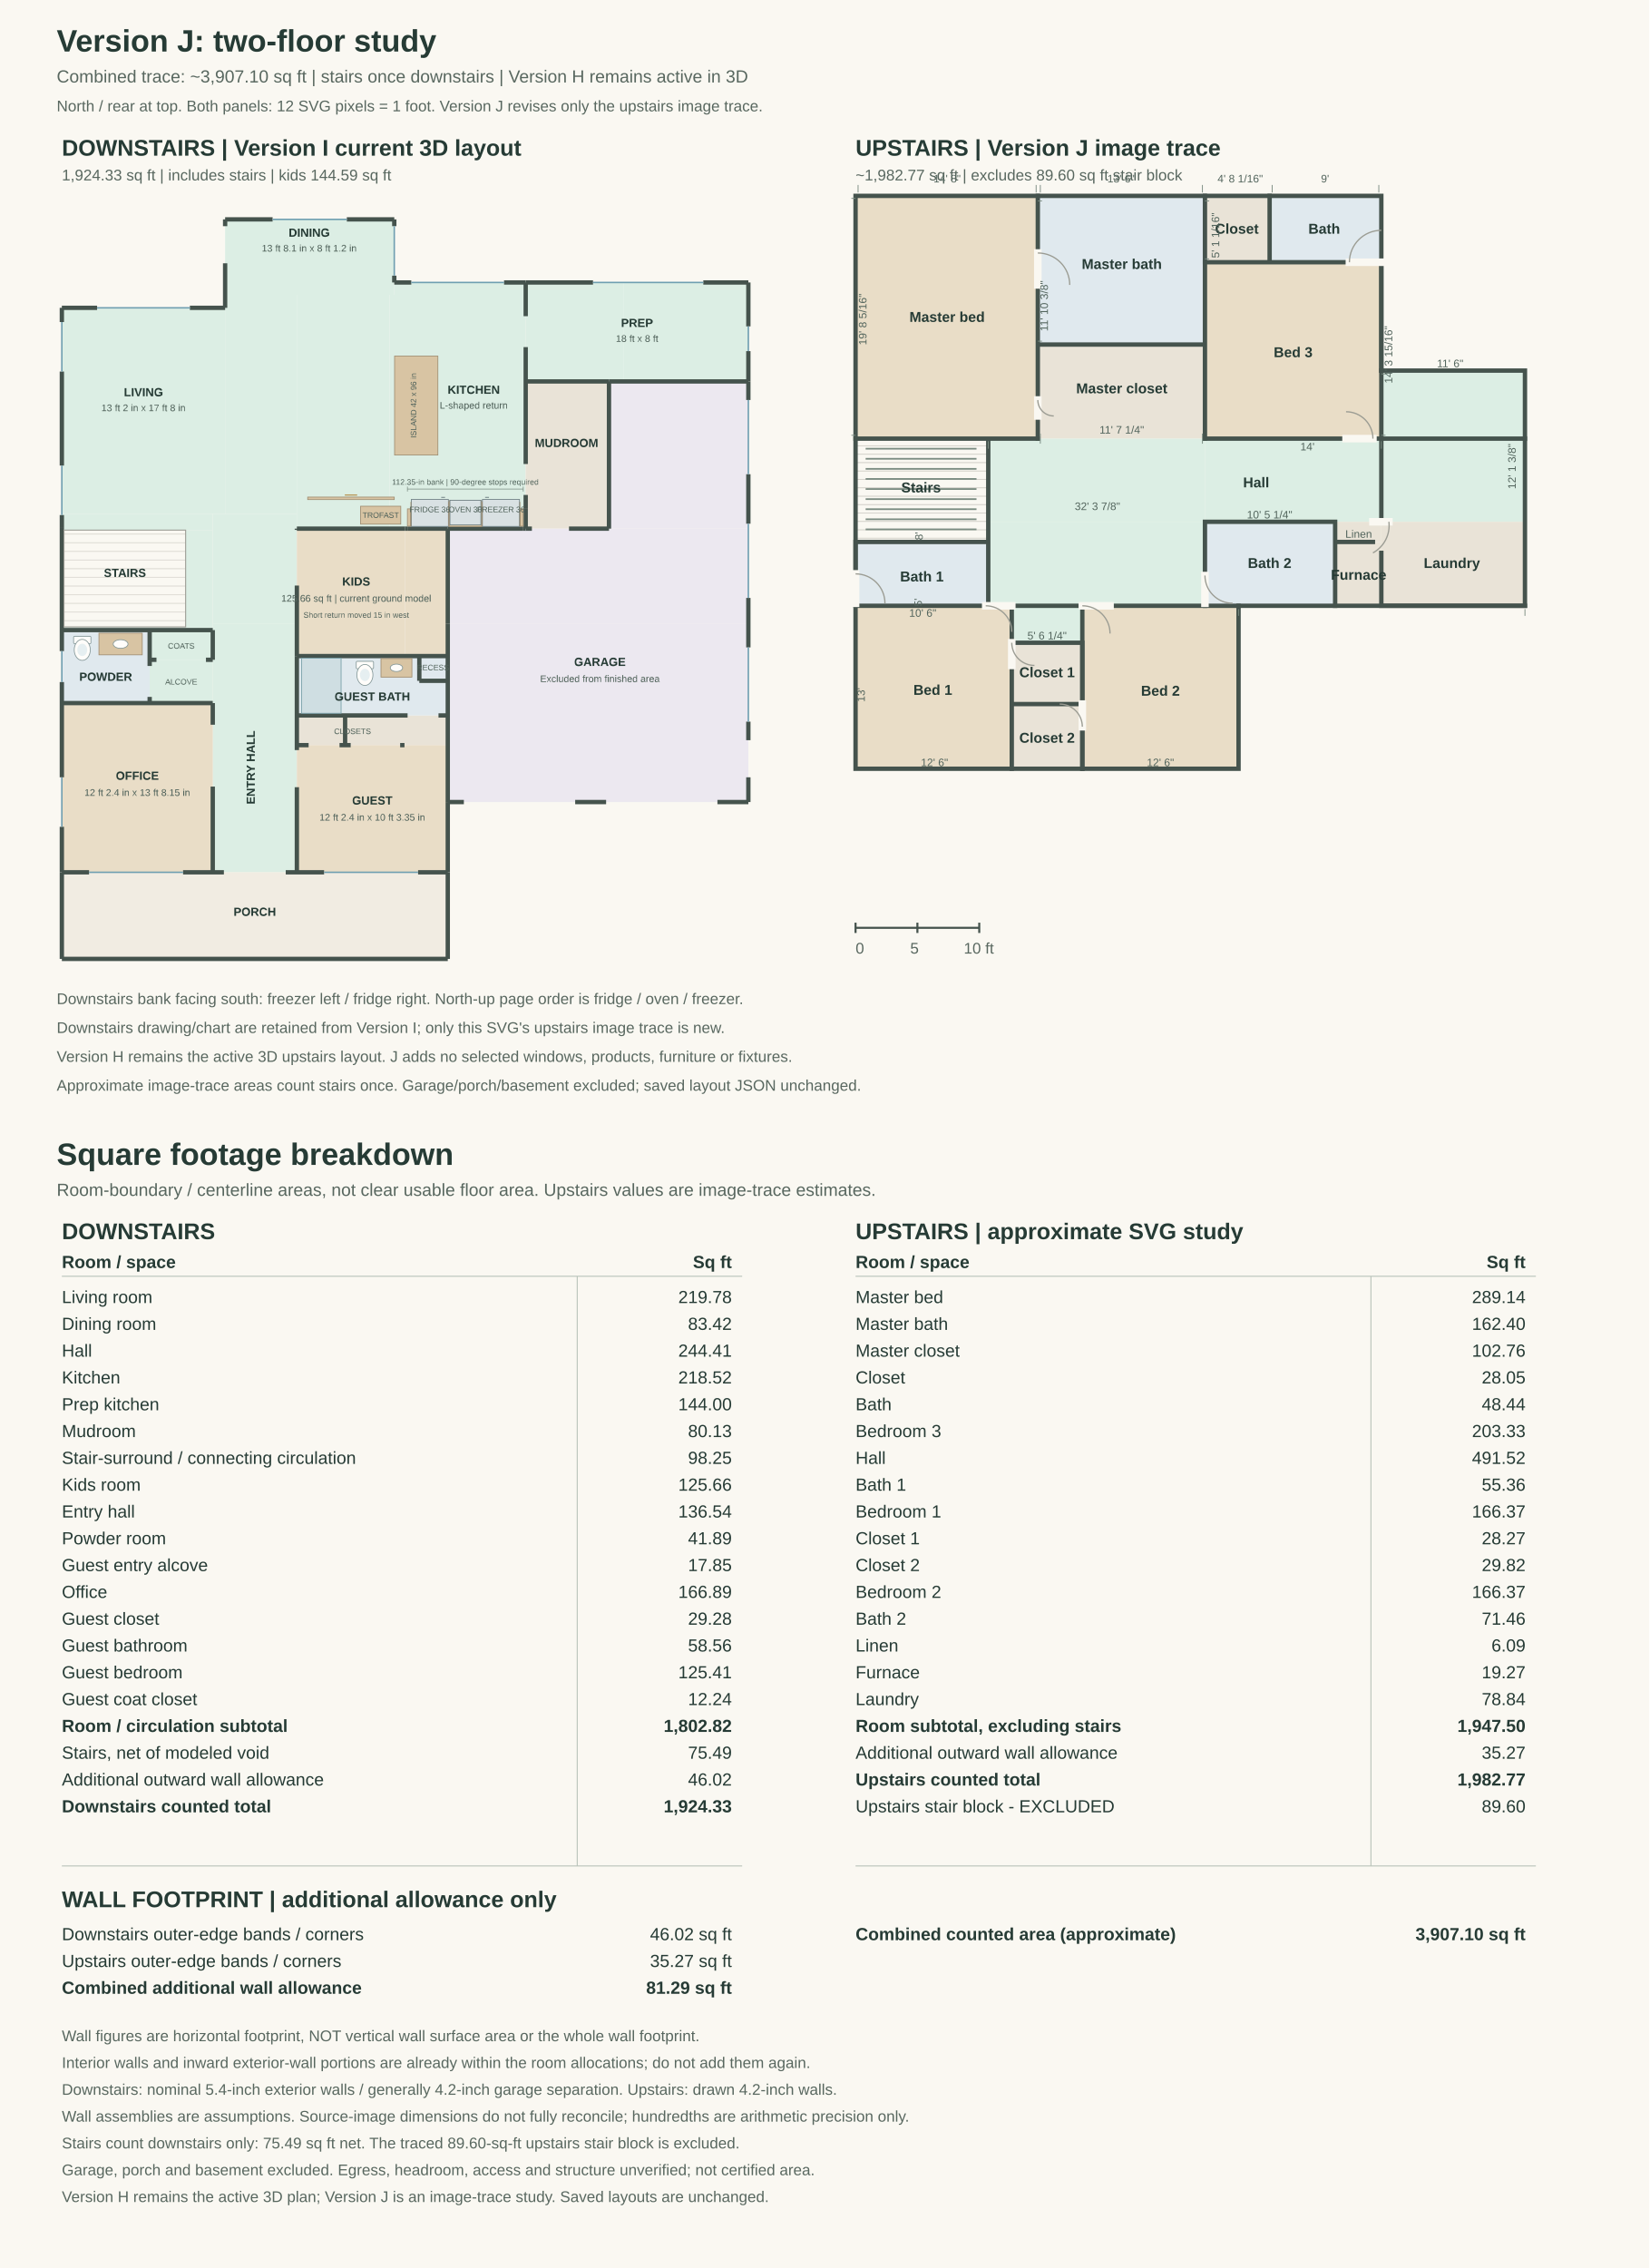
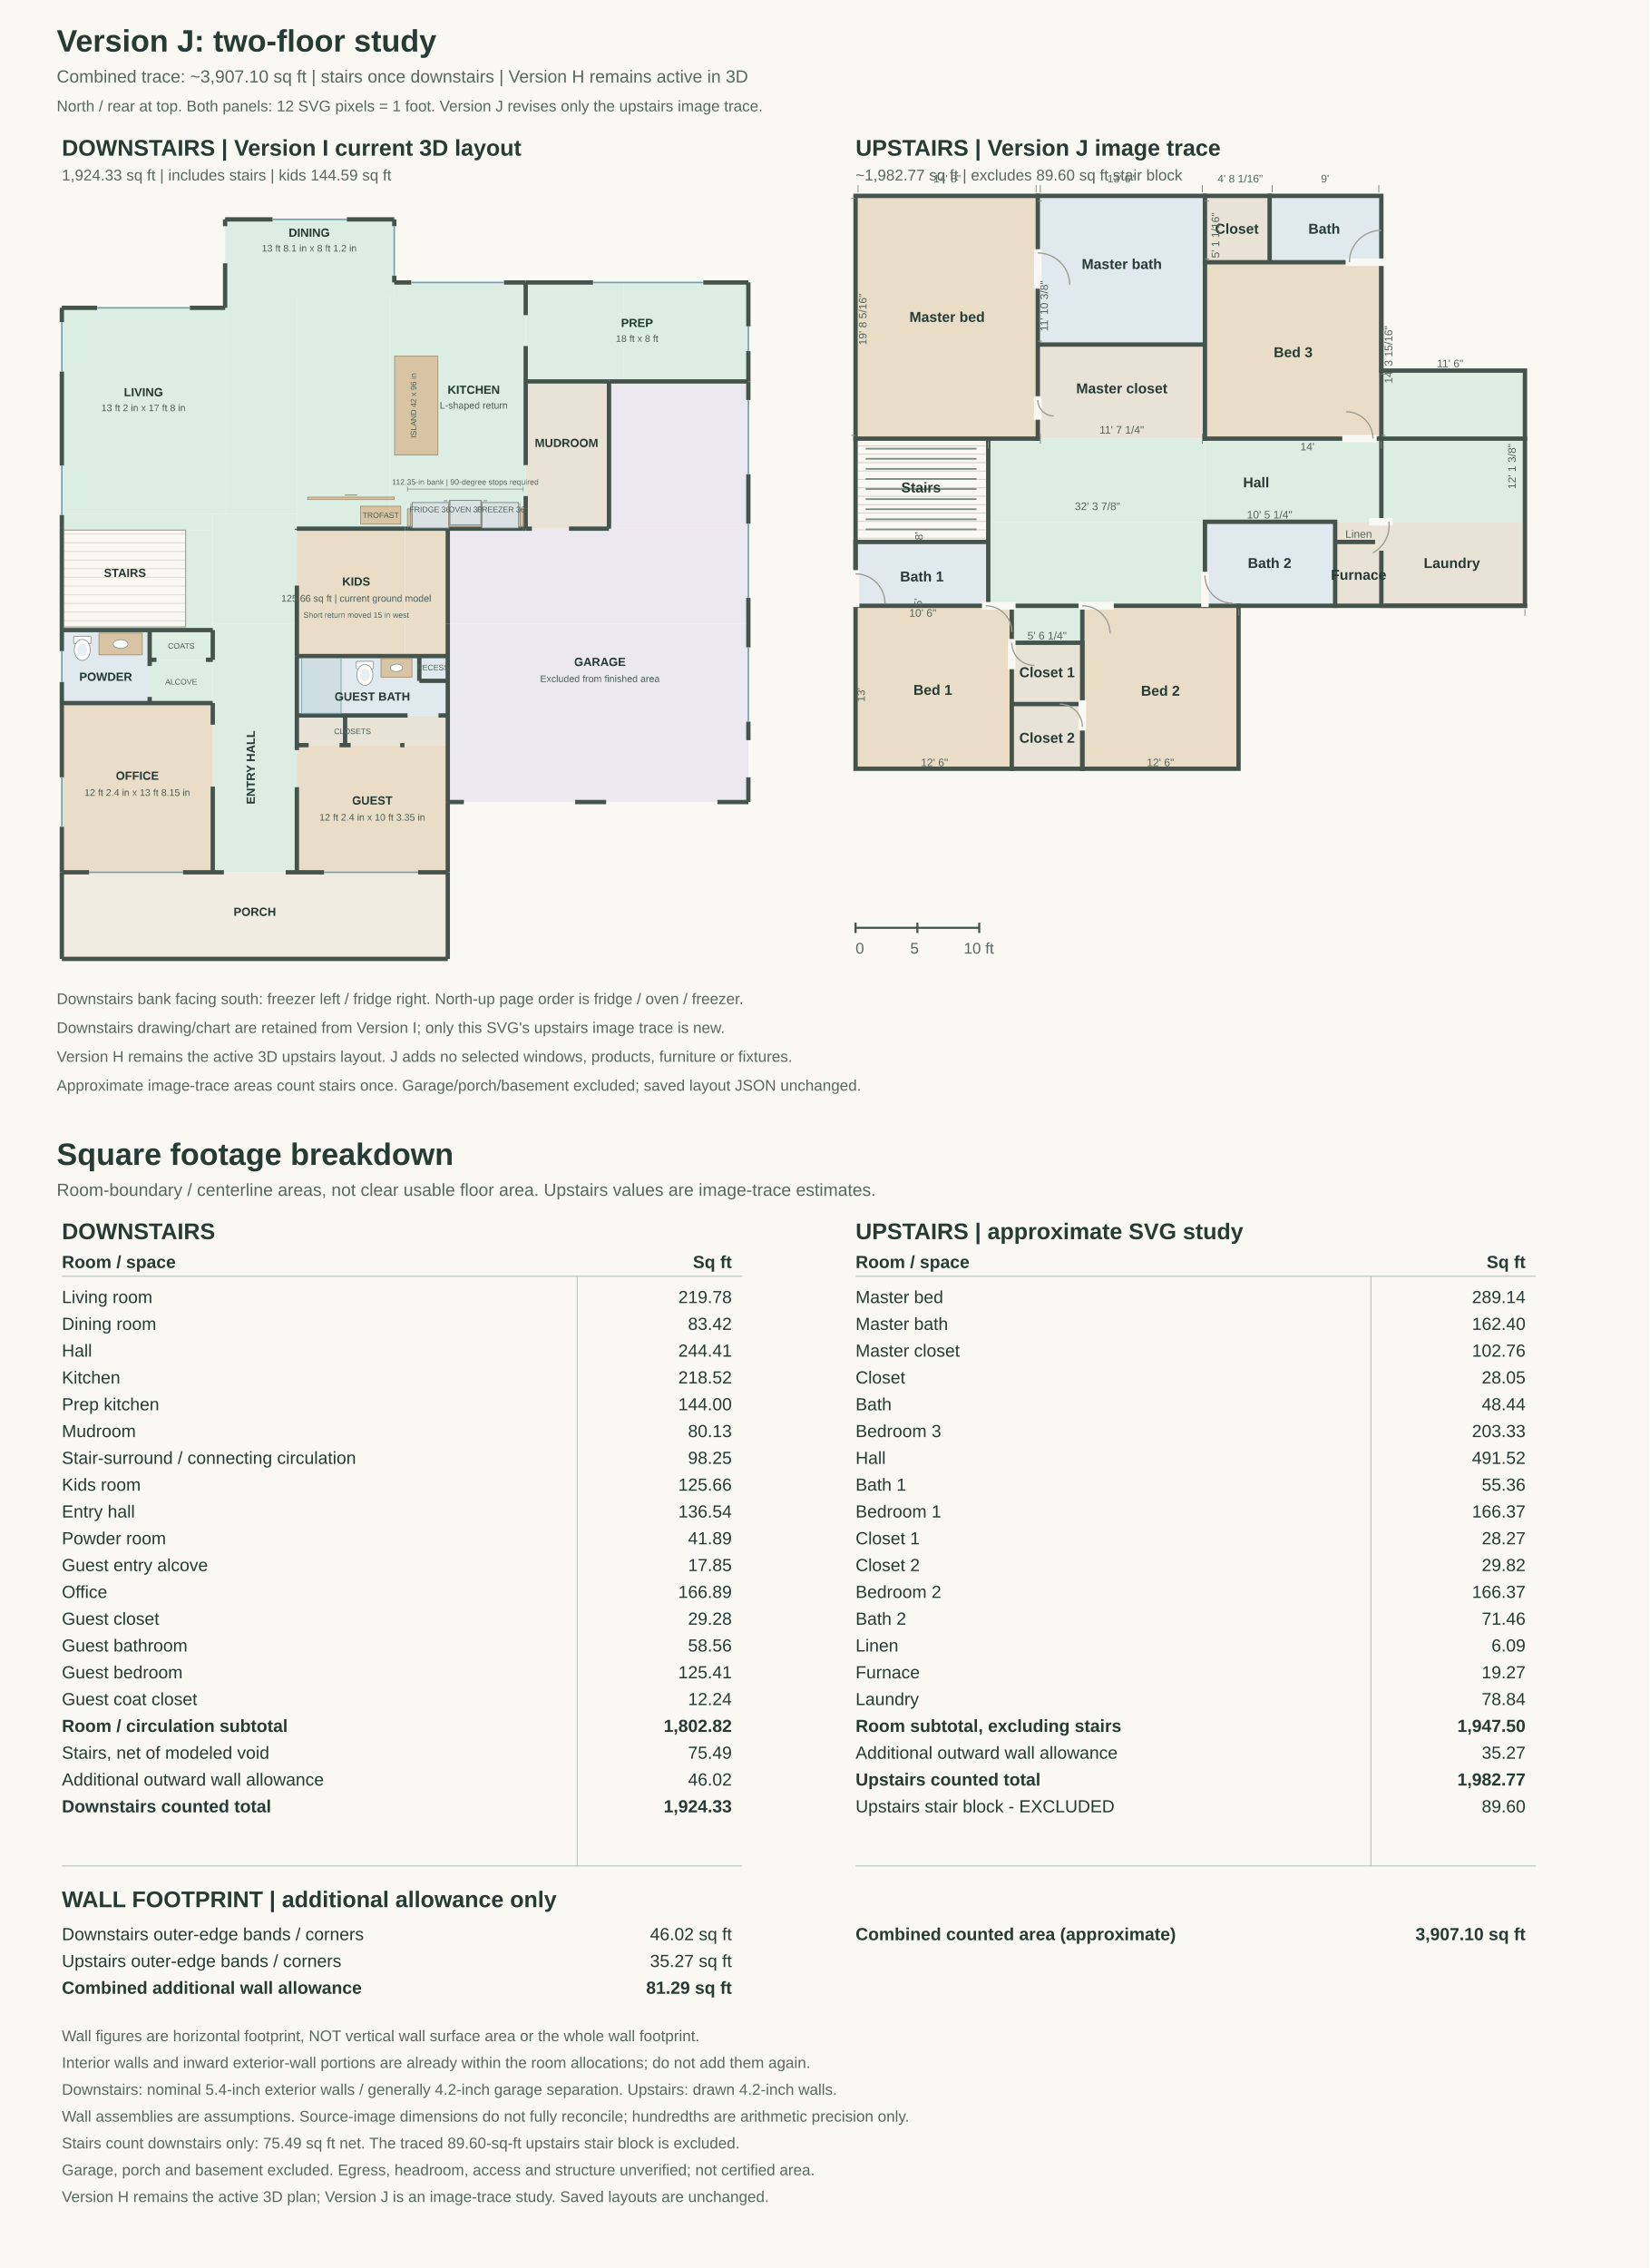
<svg xmlns="http://www.w3.org/2000/svg" width="1600" height="2200" viewBox="0 0 1600 2200" style="width:100%;height:auto;display:block" role="img" aria-labelledby="title desc">
  <defs>
    <pattern id="stairHatch" width="0.7" height="0.7" patternUnits="userSpaceOnUse">
      <path d="M0 0H0.7" stroke="#aaa99f" stroke-width="0.05" />
    </pattern>
    <g id="toilet">
      <rect x="-.7" y="-.85" width="1.4" height=".6" rx=".08" class="fixture" />
      <ellipse cx="0" cy=".25" rx=".65" ry=".85" class="fixture" />
      <ellipse cx="0" cy=".25" rx=".4" ry=".5" fill="#e6eff1" />
    </g>
    <style>
	  text { font-family: Arial, Helvetica, sans-serif; fill: #263b35; }
	  .heading { font-size: 30px; font-weight: 700; }
	  .panel-heading { font-size: 22px; font-weight: 700; }
	  .sub { font-size: 17px; fill: #58675f; }
	  .small { font-size: 15px; fill: #58675f; }
	  .room { font-size: .95px; font-weight: 700; text-anchor: middle; }
	  .size { font-size: .78px; text-anchor: middle; fill: #52645c; }
	  .tiny { font-size: .64px; text-anchor: middle; fill: #52645c; }
	  .wall { fill: none; stroke: #45534d; stroke-width: .35; stroke-linecap: butt; stroke-linejoin: miter; }
	  .window { fill: none; stroke: #6f9fb1; stroke-width: .12; }
	  .door { fill: none; stroke: #9b9c93; stroke-width: .055; }
	  .floor { fill: #dceee4; }
	  .bedroom { fill: #e9ddc7; }
	  .bath { fill: #e0e9ee; }
	  .utility { fill: #e9e3d7; }
	  .garage { fill: #ece8f0; }
	  .porch { fill: #f1ece2; }
	  .cabinet { fill: #d8c4a3; stroke: #9e8a6d; stroke-width: .06; }
	  .fixture { fill: #fffdfa; stroke: #819596; stroke-width: .06; }
	  .appliance { fill: #d9e1e3; stroke: #697b80; stroke-width: .06; }
	  .dim { fill: none; stroke: #7a8b81; stroke-width: .055; }
	</style>
  </defs>
  <rect width="1600" height="2200" fill="#faf8f2" />
  <text x="55" y="50" class="heading">Version J: two-floor study</text>
  <text id="combined-area" x="55" y="80" class="sub" data-square-feet="3907.103063">Combined trace: ~3,907.10 sq ft | stairs once downstairs | Version H remains active in 3D</text>
  <text x="55" y="108" class="small">North / rear at top. Both panels: 12 SVG pixels = 1 foot. Version J revises only the upstairs image trace.</text>
  <text x="60" y="151" class="panel-heading">DOWNSTAIRS | Version I current 3D layout</text>
  <text id="ground-area" x="60" y="175" class="small" data-square-feet="1924.332708">1,924.33 sq ft | includes stairs | kids 144.59 sq ft</text>
  <text x="830" y="151" class="panel-heading">UPSTAIRS | Version J image trace</text>
  <text id="upstairs-area" x="830" y="175" class="small" data-square-feet="1982.770355" data-stair-deduction="89.601966">~1,982.77 sq ft | excludes 89.60 sq ft stair block</text>
  <g id="ground-plan" transform="translate(60 190) scale(12)">
    <g id="ground-floors">
      <rect data-floor="0" data-room="Living room" x="0" y="9.05" width="13.2" height="16.65" class="floor" />
      <rect data-floor="1" data-room="Dining room" x="13.2" y="1.9" width="13.675" height="6.1" class="floor" />
      <rect data-floor="2" data-room="Hall" x="13.2" y="8" width="5.8" height="17.7" class="floor" />
      <rect data-floor="3" data-room="Hall" x="19" y="8" width="7.5" height="18.9" class="floor" />
      <rect data-floor="4" data-room="Kitchen" x="26.875" y="7" width="10.625" height="1" class="floor" />
      <rect data-floor="5" data-room="Kitchen" x="26.5" y="8" width="11" height="18.9" class="floor" />
      <rect data-floor="6" data-room="Prep kitchen" x="37.5" y="7" width="7.9" height="8" class="floor" />
      <rect data-floor="7" data-room="Prep kitchen" x="45.4" y="7" width="10.1" height="8" class="floor" />
      <rect data-floor="8" data-room="Mudroom" x="37.5" y="15" width="6.733" height="11.9" class="utility" />
      <rect data-floor="9" data-room="Hall" x="0" y="25.7" width="12.2" height="1.317" class="floor" />
      <rect data-floor="10" data-room="Hall" x="0" y="27.017" width="0.175" height="7.825" class="floor" />
      <rect data-floor="11" data-room="Hall" x="10.008" y="27.017" width="2.192" height="7.825" class="floor" />
      <rect data-floor="12" data-room="Hall" x="0" y="34.842" width="12.2" height="0.258" class="floor" />
      <rect data-floor="13" data-room="Hall" x="12.2" y="25.7" width="6.8" height="8.9" class="floor" />
      <rect data-floor="14" data-room="Kids room" x="19" y="26.9" width="8.75" height="10.3" class="bedroom" />
      <rect data-floor="15" data-room="Kids room" x="27.75" y="26.9" width="3.45" height="10.3" class="bedroom" />
      <rect data-floor="16" data-room="Entry hall" x="12.2" y="34.6" width="6.8" height="20.079" class="floor" />
      <rect data-floor="17" data-room="Powder room" x="0" y="35.1" width="7.1" height="5.9" class="bath" />
      <rect data-floor="18" data-room="Guest entry alcove" x="7.1" y="37.5" width="5.1" height="3.5" class="floor" />
      <rect data-floor="19" data-room="Office" x="0" y="41" width="12.2" height="13.679" class="bedroom" />
      <rect data-floor="20" data-room="Closet" x="19" y="42" width="12.2" height="2.4" class="utility" />
      <rect data-floor="21" data-room="Bathroom" x="19" y="37.2" width="12.2" height="4.8" class="bath" />
      <rect data-floor="22" data-room="Guest room" x="19" y="44.4" width="12.2" height="10.279" class="bedroom" />
      <rect data-floor="23" data-room="Guest coat closet" x="7.1" y="35.1" width="5.1" height="2.4" class="floor" />
      <rect data-floor="24" data-room="Garage" x="44.233" y="15" width="11.267" height="11.9" class="garage" />
      <rect data-floor="25" data-room="Garage" x="31.2" y="26.9" width="24.3" height="7.7" class="garage" />
      <rect data-floor="26" data-room="Garage" x="31.2" y="34.6" width="24.3" height="14.4" class="garage" />
      <rect data-floor="27" data-room="Front porch" x="0" y="54.679" width="31.2" height="7" class="porch" />
    </g>
    <g id="ground-walls">
      <path data-wall="Living north" d="M0 9.05L2.85 9.05M10.35 9.05L13.2 9.05" class="wall" />
      <path data-window="Living north" d="M2.85 9.05L10.35 9.05" class="window" />
      <path data-wall="Dining west" d="M13.2 1.9L13.2 2.45M13.2 5.45L13.2 9.05" class="wall" />
      <path data-wall="Dining north" d="M13.2 1.9L17.038 1.9M23.038 1.9L26.875 1.9" class="wall" />
      <path data-window="Dining north" d="M17.038 1.9L23.038 1.9" class="window" />
      <path data-wall="Dining east" d="M26.875 1.9L26.875 2.45M26.875 6.45L26.875 7" class="wall" />
      <path data-window="Dining east" d="M26.875 2.45L26.875 6.45" class="window" />
      <path data-wall="Kitchen north" d="M26.875 7L28.25 7M35.75 7L37.5 7" class="wall" />
      <path data-window="Kitchen north" d="M28.25 7L35.75 7" class="window" />
      <path data-wall="Prep north" d="M37.5 7L42.942 7M51.858 7L55.5 7" class="wall" />
      <path data-window="Prep north" d="M42.942 7L51.858 7" class="window" />
      <path data-wall="Prep east" d="M55.5 7L55.5 10.55M55.5 12.55L55.5 15" class="wall" />
      <path data-window="Prep east" d="M55.5 10.55L55.5 12.55" class="window" />
      <path data-wall="Garage east" d="M55.5 15L55.5 16.5M55.5 22.5L55.5 26.5M55.5 32.5L55.5 36.5M55.5 42.5L55.5 44M55.5 47L55.5 49" class="wall" />
      <path data-window="Garage east" d="M55.5 16.5L55.5 22.5" class="window" />
      <path data-window="Garage east" d="M55.5 26.5L55.5 32.5" class="window" />
      <path data-window="Garage east" d="M55.5 36.5L55.5 42.5" class="window" />
      <path data-wall="Garage south" d="M31.2 49L32.5 49M41.5 49L44 49M53 49L55.5 49" class="wall" />
      <path data-wall="Guest east" d="M31.2 49L31.2 54.679" class="wall" />
      <path data-wall="Porch east" d="M31.2 54.679L31.2 61.679" class="wall" />
      <path data-wall="Porch south" d="M0 61.679L31.2 61.679" class="wall" />
      <path data-wall="Porch west" d="M0 54.679L0 61.679" class="wall" />
      <path data-wall="Office west" d="M0 26.775L0 36.8M0 39.3L0 47M0 51L0 54.679" class="wall" />
      <path data-window="Office west" d="M0 36.8L0 39.3" class="window" />
      <path data-window="Office west" d="M0 47L0 51" class="window" />
      <path data-wall="Living west" d="M0 9.05L0 10.2M0 14.2L0 21.8M0 25.8L0 26.775" class="wall" />
      <path data-window="Living west" d="M0 10.2L0 14.2" class="window" />
      <path data-window="Living west" d="M0 21.8L0 25.8" class="window" />
      <path data-wall="Kids north" d="M19 26.9L27.75 26.9" class="wall" />
      <path data-wall="Kids west" d="M19 26.9L19 27M19 31.5L19 37.2" class="wall" />
      <path data-wall="Powder north" d="M0 35.1L12.2 35.1" class="wall" />
      <path data-wall="Powder east" d="M7.1 35.1L7.1 38M7.1 40.5L7.1 41" class="wall" />
      <path data-wall="Guest coat closet front" d="M7.1 37.5L7.65 37.5M11.65 37.5L12.2 37.5" class="wall" />
      <path data-wall="Guest coat closet east" d="M12.2 35.1L12.2 37.5" class="wall" />
      <path data-wall="Office east" d="M12.2 41L12.2 42.75M12.2 47.75L12.2 54.679" class="wall" />
      <path data-wall="Office north" d="M0 41L12.2 41" class="wall" />
      <path data-wall="House south" d="M0 54.679L2.2 54.679M9.8 54.679L13.1 54.679M18.1 54.679L21.2 54.679M28.8 54.679L31.2 54.679" class="wall" />
      <path data-window="House south" d="M2.2 54.679L9.8 54.679" class="window" />
      <path data-window="House south" d="M21.2 54.679L28.8 54.679" class="window" />
      <path data-wall="Kids south" d="M19 37.2L31.2 37.2" class="wall" />
      <path data-wall="Guest west" d="M19 37.2L19 44.8M19 47.8L19 54.679" class="wall" />
      <path data-wall="Closet south" d="M19 44.4L19.95 44.4M22.45 44.4L23.35 44.4M27.35 44.4L27.7 44.4" class="wall" />
      <path data-wall="Guest closet divider" d="M22.9 42L22.9 44.4" class="wall" />
      <path data-wall="Bathroom south" d="M19 42L27.95 42M30.45 42L31.2 42" class="wall" />
      <path data-wall="Bathroom recess west" d="M28.9 37.2L28.9 39.2" class="wall" />
      <path data-wall="Bathroom recess south" d="M28.9 39.2L31.2 39.2" class="wall" />
      <path data-wall="Garage west" d="M31.2 34.6L31.2 49" class="wall" />
      <path data-wall="Garage west return" d="M31.2 26.9L31.2 34.6" class="wall" />
      <path data-wall="Kitchen south left" d="M27.75 26.9L27.938 26.9" class="wall" />
      <path data-wall="Kids kitchen return" d="M27.938 26.9L31.2 26.9" class="wall" />
      <path data-wall="Kitchen south" d="M31.2 26.9L37.3 26.9" class="wall" />
      <path data-wall="Kitchen south right" d="M37.3 26.9L37.5 26.9" class="wall" />
-       <path data-wall="Kitchen east" d="M37.5 7L37.5 9.725M37.5 12.225L37.5 21.675M37.5 24.175L37.5 25.3" class="wall" />
+       <path data-wall="Kitchen east" d="M37.5 7L37.5 9.637M37.5 12.137L37.5 21.762M37.5 24.262L37.5 25.3" class="wall" />
      <path data-wall="Kitchen east return" d="M37.5 25.3L37.5 26.9" class="wall" />
      <path data-wall="Mudroom north" d="M37.5 15L44.233 15" class="wall" />
      <path data-wall="Garage north" d="M44.233 15L55.5 15" class="wall" />
      <path data-wall="Mudroom east" d="M44.233 15L44.233 26.9" class="wall" />
      <path data-wall="Mudroom south" d="M37.5 26.9L38 26.9M41 26.9L44.233 26.9" class="wall" />
    </g>
    <rect id="ground-stairs" x=".175" y="27.017" width="9.833" height="7.825" fill="url(#stairHatch)" stroke="#9c9b94" stroke-width=".08" />
    <text x="5.1" y="30.8" class="room">STAIRS</text>
-     <g id="ground-refrigeration" data-run-left="27.9375" data-run-right="37.3" data-stop-degrees="90">
+     <g id="ground-refrigeration" data-run-left="27.9375" data-run-right="37.3" data-stop-degrees="90" data-factory-degrees="105" data-clearance-inches="34.5" data-side-clearance-inches="7.25">
      <rect id="fridge-filler" x="27.938" y="25.3" width=".25" height="1.4" class="cabinet" />
-       <rect id="fridge" data-model="CL3650R/S/T/R" x="28.25" y="24.538" width="3" height="2.182" class="appliance" />
+       <rect id="fridge" data-model="DEC3650R/R" data-product-width-inches="36" x="28.323" y="24.788" width="2.979" height="2.062" class="appliance" />
      <rect id="oven-tower" x="31.312" y="24.642" width="2.625" height="2.083" class="cabinet" />
      <rect id="oven" data-height-inches="24" data-bottom-inches="30" x="31.375" y="24.602" width="2.5" height="2" class="appliance" />
-       <rect id="freezer" data-model="CL3650F/S/T/L" x="34" y="24.538" width="3" height="2.182" class="appliance" />
+       <rect id="freezer" data-model="DEC3650FI/L" data-product-width-inches="36" x="33.948" y="24.788" width="2.979" height="2.062" class="appliance" />
      <rect id="freezer-filler" x="37.062" y="25.3" width=".237" height="1.4" class="cabinet" />
-       <path id="column-panels" d="M28.219 24.735V26.725M31.281 24.735V26.725M33.969 24.735V26.725M37.031 24.735V26.725" stroke="#9e8a6d" stroke-width=".062" />
-       <path d="M30.98 24.371H30.67M34.22 24.371H34.53" stroke="#697b80" stroke-width=".07" />
+       <path id="column-panels" d="M28.219 24.85V26.85M31.281 24.85V26.85M33.969 24.85V26.85M37.031 24.85V26.85" stroke="#9e8a6d" stroke-width=".062" />
+       <path d="M31.177 24.642H30.865M34.073 24.642H34.385" stroke="#697b80" stroke-width=".062" />
      <text x="29.75" y="25.57" class="tiny">FRIDGE 36</text>
      <text x="32.625" y="25.57" class="tiny">OVEN 30</text>
      <text x="35.5" y="25.57" class="tiny">FREEZER 36</text>
      <path d="M27.938 23.7H37.3M27.938 23.5V23.9M37.3 23.5V23.9" class="dim" />
      <text x="32.619" y="23.35" class="tiny">112.35-in bank | 90-degree stops required</text>
    </g>
    <rect id="ground-island" x="26.9" y="12.95" width="3.5" height="8" class="cabinet" />
    <text x="28.65" y="16.95" class="tiny" transform="rotate(-90 28.65 16.95)">ISLAND 42 x 96 in</text>
    <rect id="kids-trofast" x="24.15" y="25.087" width="3.25" height="1.448" class="cabinet" />
    <text x="25.775" y="26.03" class="tiny">TROFAST</text>
    <rect id="family-board" x="19.875" y="24.35" width="7" height=".2" class="cabinet" />
    <path d="M22.875 24.18H23.875" stroke="#b99758" stroke-width=".1" />
    <use href="#toilet" x="1.65" y="36.45" />
    <rect id="powder-vanity" x="3" y="35.35" width="3.5" height="1.75" class="cabinet" />
    <ellipse cx="4.75" cy="36.225" rx=".6" ry=".35" class="fixture" />
    <rect id="guest-shower" x="19.375" y="37.375" width="3.2" height="4.45" fill="#cfdee2" stroke="#719ba4" stroke-width=".06" />
    <use href="#toilet" x="24.5" y="38.475" />
    <rect id="guest-vanity" x="25.8" y="37.4" width="2.5" height="1.5" class="cabinet" />
    <ellipse cx="27.05" cy="38.15" rx=".5" ry=".3" class="fixture" />
    <text x="30" y="38.35" class="tiny">RECESS</text>
    <text x="6.6" y="16.2" class="room">LIVING</text>
    <text x="6.6" y="17.4" class="size">13 ft 2 in x 17 ft 8 in</text>
    <text x="20" y="3.3" class="room">DINING</text>
    <text x="20" y="4.5" class="size">13 ft 8.1 in x 8 ft 1.2 in</text>
    <text x="33.3" y="16" class="room">KITCHEN</text>
    <text x="33.3" y="17.2" class="size">L-shaped return</text>
    <text x="46.5" y="10.6" class="room">PREP</text>
    <text x="46.5" y="11.8" class="size">18 ft x 8 ft</text>
    <text x="40.8" y="20.3" class="room">MUDROOM</text>
    <text x="23.8" y="31.5" class="room">KIDS</text>
    <text x="23.8" y="32.8" class="size">125.66 sq ft | current ground model</text>
    <text x="23.8" y="34.1" class="tiny">Short return moved 15 in west</text>
    <text x="3.55" y="39.2" class="room">POWDER</text>
    <text x="9.65" y="36.6" class="tiny">COATS</text>
    <text x="9.65" y="39.5" class="tiny">ALCOVE</text>
    <text x="25.1" y="40.8" class="room">GUEST BATH</text>
    <text x="23.5" y="43.5" class="tiny">CLOSETS</text>
    <text x="6.1" y="47.2" class="room">OFFICE</text>
    <text x="6.1" y="48.5" class="size">12 ft 2.4 in x 13 ft 8.15 in</text>
    <text x="25.1" y="49.2" class="room">GUEST</text>
    <text x="25.1" y="50.5" class="size">12 ft 2.4 in x 10 ft 3.35 in</text>
    <text x="15.6" y="46.2" class="room" transform="rotate(-90 15.6 46.2)">ENTRY HALL</text>
    <text x="43.5" y="38" class="room">GARAGE</text>
    <text x="43.5" y="39.3" class="size">Excluded from finished area</text>
    <text x="15.6" y="58.2" class="room">PORCH</text>
  </g>
  <g id="upstairs-plan" transform="translate(830 190) scale(12)" data-source-pixels-per-foot="14.727272727272728" data-model-adopted="false">
    <g id="upstairs-source-trace" transform="scale(0.06790123) translate(-142 -43)">
      <style>
		.trace-wall { fill: none; stroke: #45534d; stroke-width: 5.2; stroke-linecap: square; stroke-linejoin: miter; }
		.trace-door { fill: none; stroke: #9b9c93; stroke-width: 1.5; }
		.trace-opening { fill: none; stroke: #faf8f2; stroke-width: 9; stroke-linecap: square; }
		.trace-dimension { fill: none; stroke: #7a8b81; stroke-width: 1; }
		.trace-dim { font-family: Arial, Helvetica, sans-serif; font-size: 13px; fill: #52645c; text-anchor: middle; }
		.trace-room { font-family: Arial, Helvetica, sans-serif; font-size: 17px; font-weight: 700; fill: #263b35; text-anchor: middle; }
		.trace-small { font-family: Arial, Helvetica, sans-serif; font-size: 13px; fill: #52645c; text-anchor: middle; }
	  </style>
      <defs>
        <pattern id="jStairHatch" width="10" height="10" patternUnits="userSpaceOnUse">
          <path d="M0 0H10" stroke="#aaa99f" stroke-width="1" />
        </pattern>
      </defs>
      <g id="upstairs-floors" data-source-units="pixels">
        <rect data-room="Primary bedroom" x="142" y="43" width="217" height="289" class="bedroom" />
        <rect data-room="Primary bath" x="359" y="43" width="199" height="177" class="bath" />
        <rect data-room="Primary closet" x="359" y="220" width="199" height="112" class="utility" />
        <rect data-room="Closet" x="558" y="43" width="77" height="79" class="utility" />
        <rect data-room="Bath" x="635" y="43" width="133" height="79" class="bath" />
        <rect data-room="Bedroom 3" x="558" y="122" width="210" height="210" class="bedroom" />
        <rect data-room="Hall" x="300" y="332" width="258" height="99" class="floor" />
        <rect data-room="Hall" x="558" y="332" width="210" height="99" class="floor" />
        <rect data-room="Hall" x="768" y="251" width="171" height="180" class="floor" />
        <rect data-room="Hall" x="300" y="431" width="258" height="100" class="floor" />
        <rect data-room="Hall" x="328" y="531" width="84" height="44" class="floor" />
        <rect data-room="Stairs" x="142" y="332" width="158" height="123" fill="url(#jStairHatch)" />
        <rect data-room="Bath 1" x="142" y="455" width="158" height="76" class="bath" />
        <rect data-room="Bedroom 1" x="142" y="531" width="186" height="194" class="bedroom" />
        <rect data-room="Closet 1" x="328" y="575" width="84" height="73" class="utility" />
        <rect data-room="Closet 2" x="328" y="648" width="84" height="77" class="utility" />
        <rect data-room="Bedroom 2" x="412" y="531" width="186" height="194" class="bedroom" />
        <rect data-room="Bath 2" x="558" y="431" width="155" height="100" class="bath" />
        <rect data-room="Linen" x="713" y="431" width="55" height="24" class="utility" />
        <rect data-room="Furnace" x="713" y="455" width="55" height="76" class="utility" />
        <rect data-room="Laundry" x="768" y="431" width="171" height="100" class="utility" />
      </g>
      <g id="upstairs-walls">
        <path id="upstairs-envelope" data-outline-points="142,43 768,43 768,251 939,251 939,531 598,531 598,725 142,725 142,333" d="M142 43H768V251H939V531H598V725H142V333V43Z" class="trace-wall" />
        <path d="M359 43V111M359 149V220M359 220V286M359 305V332M359 220H558M558 43V332" class="trace-wall" />
        <path d="M558 122H768M635 43V122M768 122V251M558 332H726M758 332H768" class="trace-wall" />
        <path d="M142 332H359M300 332V455M142 455H300M142 455V531M300 455V531M142 531H297M328 531H412M445 531H598M412 531V725" class="trace-wall" />
        <path d="M328 531V575M328 575H412M328 575V648M328 648H412M328 648V725M412 575V648M412 648V725" class="trace-wall" />
        <path d="M558 431H713M558 431V494M558 528V531M713 431V531M713 455H758M768 468V531M768 531H939" class="trace-wall" />
        <path d="M768 251V332M768 332H939M768 332V431" class="trace-wall" />
      </g>
      <g id="upstairs-windows" data-status="not-added-from-image" aria-label="No window schedule inferred from this image trace" />
      <g id="stair-treads" fill="none" stroke="#7a8b81" stroke-width="2">
        <path d="M154 440H286M154 428H286M154 416H286M154 404H286M154 392H286M154 380H286M154 368H286M154 356H286M154 344H286" />
      </g>
      <g id="upstairs-doors" data-status="source-image-symbols" aria-label="Door swings traced from supplied plan">
        <path class="trace-opening" d="M359 111V149M359 286V305M730 122H768M726 332H758M142 493V528M297 531H328M412 531H445M558 495V528M758 431H777M328 575V602M412 648V675" />
        <path data-door="Master bath" d="M359 111A38 38 0 0 1 397 149M359 286A19 19 0 0 0 378 305M730 122A38 38 0 0 1 768 84M758 332A32 32 0 0 0 726 300M142 493A35 35 0 0 1 177 528M297 531A31 31 0 0 1 328 562M412 531A33 33 0 0 1 445 564M558 495A33 33 0 0 0 591 528M777 431A37 37 0 0 1 758 468M328 575A27 27 0 0 0 355 602M412 675A27 27 0 0 0 385 648" class="trace-door" />
      </g>
      <g id="upstairs-labels" data-dimensions="source-image-not-measured-clearances">
        <text x="251" y="193" class="trace-room">Master bed</text>
        <text x="459" y="130" class="trace-room">Master bath</text>
        <text x="459" y="278" class="trace-room">Master closet</text>
        <text x="596" y="88" class="trace-room">Closet</text>
        <text x="700" y="88" class="trace-room">Bath</text>
        <text x="663" y="235" class="trace-room">Bed 3</text>
        <text x="619" y="390" class="trace-room">Hall</text>
        <text x="220" y="396" class="trace-room">Stairs</text>
        <text x="221" y="502" class="trace-room">Bath 1</text>
        <text x="234" y="637" class="trace-room">Bed 1</text>
        <text x="370" y="616" class="trace-room">Closet 1</text>
        <text x="370" y="694" class="trace-room">Closet 2</text>
        <text x="505" y="638" class="trace-room">Bed 2</text>
        <text x="635" y="486" class="trace-room">Bath 2</text>
        <text x="741" y="450" class="trace-small">Linen</text>
        <text x="741" y="500" class="trace-room">Furnace</text>
        <text x="852" y="486" class="trace-room">Laundry</text>
      </g>
      <g id="source-dimensions" aria-label="Dimension strings transcribed from the source image">
        <path class="trace-dimension" d="M145 39V30M357 39V30M362 39V30M555 39V30M638 39V30M765 39V30M142 46H137M142 328H137M359 49H364M359 216H364M558 49H563M558 118H563M768 255H773M768 328H773M362 326V338M555 326V338M300 335V344M768 335V344M598 535V543M939 535V543" />
        <text x="251" y="27" class="trace-dim">14' 8"</text>
        <text x="458" y="27" class="trace-dim">13' 6"</text>
        <text x="600" y="27" class="trace-dim">4' 8 1/16"</text>
        <text x="701" y="27" class="trace-dim">9'</text>
        <text x="155" y="190" class="trace-dim" transform="rotate(-90 155 190)">19' 8 5/16"</text>
        <text x="371" y="174" class="trace-dim" transform="rotate(-90 371 174)">11' 10 3/8"</text>
        <text x="575" y="90" class="trace-dim" transform="rotate(-90 575 90)">5' 1 1/16"</text>
        <text x="781" y="232" class="trace-dim" transform="rotate(-90 781 232)">14' 3 15/16"</text>
        <text x="459" y="326" class="trace-dim">11' 7 1/4"</text>
        <text x="680" y="346" class="trace-dim">14'</text>
        <text x="928" y="365" class="trace-dim" transform="rotate(-90 928 365)">12' 1 3/8"</text>
        <text x="430" y="417" class="trace-dim">32' 3 7/8"</text>
        <text x="850" y="247" class="trace-dim">11' 6"</text>
        <text x="222" y="544" class="trace-dim">10' 6"</text>
        <text x="222" y="448" class="trace-dim" transform="rotate(-90 222 448)">8'</text>
        <text x="221" y="527" class="trace-dim" transform="rotate(-90 221 527)">5'</text>
        <text x="236" y="722" class="trace-dim">12' 6"</text>
        <text x="153" y="637" class="trace-dim" transform="rotate(-90 153 637)">13'</text>
        <text x="370" y="571" class="trace-dim">5' 6 1/4"</text>
        <text x="505" y="722" class="trace-dim">12' 6"</text>
        <text x="635" y="427" class="trace-dim">10' 5 1/4"</text>
      </g>
    </g>
  </g>
  <path d="M830 900H950M830 895V905M890 895V905M950 895V905" stroke="#45534d" stroke-width="2" />
  <text x="830" y="925" class="small">0</text>
  <text x="883" y="925" class="small">5</text>
  <text x="935" y="925" class="small">10 ft</text>
  <text x="55" y="974" class="small">Downstairs bank facing south: freezer left / fridge right. North-up page order is fridge / oven / freezer.</text>
  <text x="55" y="1002" class="small">Downstairs drawing/chart are retained from Version I; only this SVG's upstairs image trace is new.</text>
  <text x="55" y="1030" class="small">Version H remains the active 3D upstairs layout. J adds no selected windows, products, furniture or fixtures.</text>
  <text x="55" y="1058" class="small">Approximate image-trace areas count stairs once. Garage/porch/basement excluded; saved layout JSON unchanged.</text>
  <g id="area-chart" role="group" aria-labelledby="area-chart-title area-chart-desc">
    <text id="area-chart-title" x="55" y="1130" class="heading">Square footage breakdown</text>
    <text id="area-chart-desc" x="55" y="1160" class="sub">Room-boundary / centerline areas, not clear usable floor area. Upstairs values are image-trace estimates.</text>
    <g id="ground-area-chart" transform="translate(60 0)" font-size="17">
      <text y="1202" class="panel-heading">DOWNSTAIRS</text>
      <text y="1230" font-weight="700">Room / space</text>
      <text x="650" y="1230" text-anchor="end" font-weight="700">Sq ft</text>
      <path d="M0 1238H660M500 1238V1810M0 1810H660" fill="none" stroke="#b9c3ba" />
      <g data-area-room="Living room">
        <text y="1264">Living room</text>
        <text x="650" y="1264" text-anchor="end">219.78</text>
      </g>
      <g data-area-room="Dining room">
        <text y="1290">Dining room</text>
        <text x="650" y="1290" text-anchor="end">83.42</text>
      </g>
      <g data-area-room="Hall">
        <text y="1316">Hall</text>
        <text x="650" y="1316" text-anchor="end">244.41</text>
      </g>
      <g data-area-room="Kitchen">
        <text y="1342">Kitchen</text>
        <text x="650" y="1342" text-anchor="end">218.52</text>
      </g>
      <g data-area-room="Prep kitchen">
        <text y="1368">Prep kitchen</text>
        <text x="650" y="1368" text-anchor="end">144.00</text>
      </g>
      <g data-area-room="Mudroom">
        <text y="1394">Mudroom</text>
        <text x="650" y="1394" text-anchor="end">80.13</text>
      </g>
      <g data-area-room="Circulation">
        <text y="1420">Stair-surround / connecting circulation</text>
        <text x="650" y="1420" text-anchor="end">98.25</text>
      </g>
      <g data-area-room="Kids room">
        <text y="1446">Kids room</text>
        <text x="650" y="1446" text-anchor="end">125.66</text>
      </g>
      <g data-area-room="Entry hall">
        <text y="1472">Entry hall</text>
        <text x="650" y="1472" text-anchor="end">136.54</text>
      </g>
      <g data-area-room="Powder room">
        <text y="1498">Powder room</text>
        <text x="650" y="1498" text-anchor="end">41.89</text>
      </g>
      <g data-area-room="Guest entry alcove">
        <text y="1524">Guest entry alcove</text>
        <text x="650" y="1524" text-anchor="end">17.85</text>
      </g>
      <g data-area-room="Office">
        <text y="1550">Office</text>
        <text x="650" y="1550" text-anchor="end">166.89</text>
      </g>
      <g data-area-room="Closet">
        <text y="1576">Guest closet</text>
        <text x="650" y="1576" text-anchor="end">29.28</text>
      </g>
      <g data-area-room="Bathroom">
        <text y="1602">Guest bathroom</text>
        <text x="650" y="1602" text-anchor="end">58.56</text>
      </g>
      <g data-area-room="Guest room">
        <text y="1628">Guest bedroom</text>
        <text x="650" y="1628" text-anchor="end">125.41</text>
      </g>
      <g data-area-room="Guest coat closet">
        <text y="1654">Guest coat closet</text>
        <text x="650" y="1654" text-anchor="end">12.24</text>
      </g>
      <g data-area-item="rooms" font-weight="700">
        <text y="1680">Room / circulation subtotal</text>
        <text x="650" y="1680" text-anchor="end">1,802.82</text>
      </g>
      <g data-area-item="stairs">
        <text y="1706">Stairs, net of modeled void</text>
        <text x="650" y="1706" text-anchor="end">75.49</text>
      </g>
      <g data-area-item="walls">
        <text y="1732">Additional outward wall allowance</text>
        <text x="650" y="1732" text-anchor="end">46.02</text>
      </g>
      <g data-area-item="total" font-weight="700">
        <text y="1758">Downstairs counted total</text>
        <text x="650" y="1758" text-anchor="end">1,924.33</text>
      </g>
    </g>
    <g id="upstairs-area-chart" transform="translate(830 0)" font-size="17">
      <text y="1202" class="panel-heading">UPSTAIRS | approximate SVG study</text>
      <text y="1230" font-weight="700">Room / space</text>
      <text x="650" y="1230" text-anchor="end" font-weight="700">Sq ft</text>
      <path d="M0 1238H660M500 1238V1810M0 1810H660" fill="none" stroke="#b9c3ba" />
      <g data-area-room="Primary bedroom">
        <text y="1264">Master bed</text>
        <text x="650" y="1264" text-anchor="end">289.14</text>
      </g>
      <g data-area-room="Primary bath">
        <text y="1290">Master bath</text>
        <text x="650" y="1290" text-anchor="end">162.40</text>
      </g>
      <g data-area-room="Primary closet">
        <text y="1316">Master closet</text>
        <text x="650" y="1316" text-anchor="end">102.76</text>
      </g>
      <g data-area-room="Closet">
        <text y="1342">Closet</text>
        <text x="650" y="1342" text-anchor="end">28.05</text>
      </g>
      <g data-area-room="Bath">
        <text y="1368">Bath</text>
        <text x="650" y="1368" text-anchor="end">48.44</text>
      </g>
      <g data-area-room="Bedroom 3">
        <text y="1394">Bedroom 3</text>
        <text x="650" y="1394" text-anchor="end">203.33</text>
      </g>
      <g data-area-room="Hall">
        <text y="1420">Hall</text>
        <text x="650" y="1420" text-anchor="end">491.52</text>
      </g>
      <g data-area-room="Bath 1">
        <text y="1446">Bath 1</text>
        <text x="650" y="1446" text-anchor="end">55.36</text>
      </g>
      <g data-area-room="Bedroom 1">
        <text y="1472">Bedroom 1</text>
        <text x="650" y="1472" text-anchor="end">166.37</text>
      </g>
      <g data-area-room="Closet 1">
        <text y="1498">Closet 1</text>
        <text x="650" y="1498" text-anchor="end">28.27</text>
      </g>
      <g data-area-room="Closet 2">
        <text y="1524">Closet 2</text>
        <text x="650" y="1524" text-anchor="end">29.82</text>
      </g>
      <g data-area-room="Bedroom 2">
        <text y="1550">Bedroom 2</text>
        <text x="650" y="1550" text-anchor="end">166.37</text>
      </g>
      <g data-area-room="Bath 2">
        <text y="1576">Bath 2</text>
        <text x="650" y="1576" text-anchor="end">71.46</text>
      </g>
      <g data-area-room="Linen">
        <text y="1602">Linen</text>
        <text x="650" y="1602" text-anchor="end">6.09</text>
      </g>
      <g data-area-room="Furnace">
        <text y="1628">Furnace</text>
        <text x="650" y="1628" text-anchor="end">19.27</text>
      </g>
      <g data-area-room="Laundry">
        <text y="1654">Laundry</text>
        <text x="650" y="1654" text-anchor="end">78.84</text>
      </g>
      <g data-area-item="rooms" font-weight="700">
        <text y="1680">Room subtotal, excluding stairs</text>
        <text x="650" y="1680" text-anchor="end">1,947.50</text>
      </g>
      <g data-area-item="walls">
        <text y="1706">Additional outward wall allowance</text>
        <text x="650" y="1706" text-anchor="end">35.27</text>
      </g>
      <g data-area-item="total" font-weight="700">
        <text y="1732">Upstairs counted total</text>
        <text x="650" y="1732" text-anchor="end">1,982.77</text>
      </g>
      <g data-area-item="excluded-stairs">
        <text y="1758">Upstairs stair block - EXCLUDED</text>
        <text x="650" y="1758" text-anchor="end">89.60</text>
      </g>
    </g>
    <text x="60" y="1850" class="panel-heading">WALL FOOTPRINT | additional allowance only</text>
    <g id="wall-area-chart" font-size="17">
      <g data-area-item="ground-walls">
        <text x="60" y="1882">Downstairs outer-edge bands / corners</text>
        <text x="710" y="1882" text-anchor="end">46.02 sq ft</text>
      </g>
      <g data-area-item="upstairs-walls">
        <text x="60" y="1908">Upstairs outer-edge bands / corners</text>
        <text x="710" y="1908" text-anchor="end">35.27 sq ft</text>
      </g>
      <g data-area-item="combined-walls" font-weight="700">
        <text x="60" y="1934">Combined additional wall allowance</text>
        <text x="710" y="1934" text-anchor="end">81.29 sq ft</text>
      </g>
      <g data-area-item="combined-total" font-weight="700">
        <text x="830" y="1882">Combined counted area (approximate)</text>
        <text x="1480" y="1882" text-anchor="end">3,907.10 sq ft</text>
      </g>
    </g>
    <text x="60" y="1980" class="small">Wall figures are horizontal footprint, NOT vertical wall surface area or the whole wall footprint.</text>
    <text x="60" y="2006" class="small">Interior walls and inward exterior-wall portions are already within the room allocations; do not add them again.</text>
    <text x="60" y="2032" class="small">Downstairs: nominal 5.4-inch exterior walls / generally 4.2-inch garage separation. Upstairs: drawn 4.2-inch walls.</text>
    <text x="60" y="2058" class="small">Wall assemblies are assumptions. Source-image dimensions do not fully reconcile; hundredths are arithmetic precision only.</text>
    <text x="60" y="2084" class="small">Stairs count downstairs only: 75.49 sq ft net. The traced 89.60-sq-ft upstairs stair block is excluded.</text>
    <text x="60" y="2110" class="small">Garage, porch and basement excluded. Egress, headroom, access and structure unverified; not certified area.</text>
    <text x="60" y="2136" class="small">Version H remains the active 3D plan; Version J is an image-trace study. Saved layouts are unchanged.</text>
  </g>
</svg>
